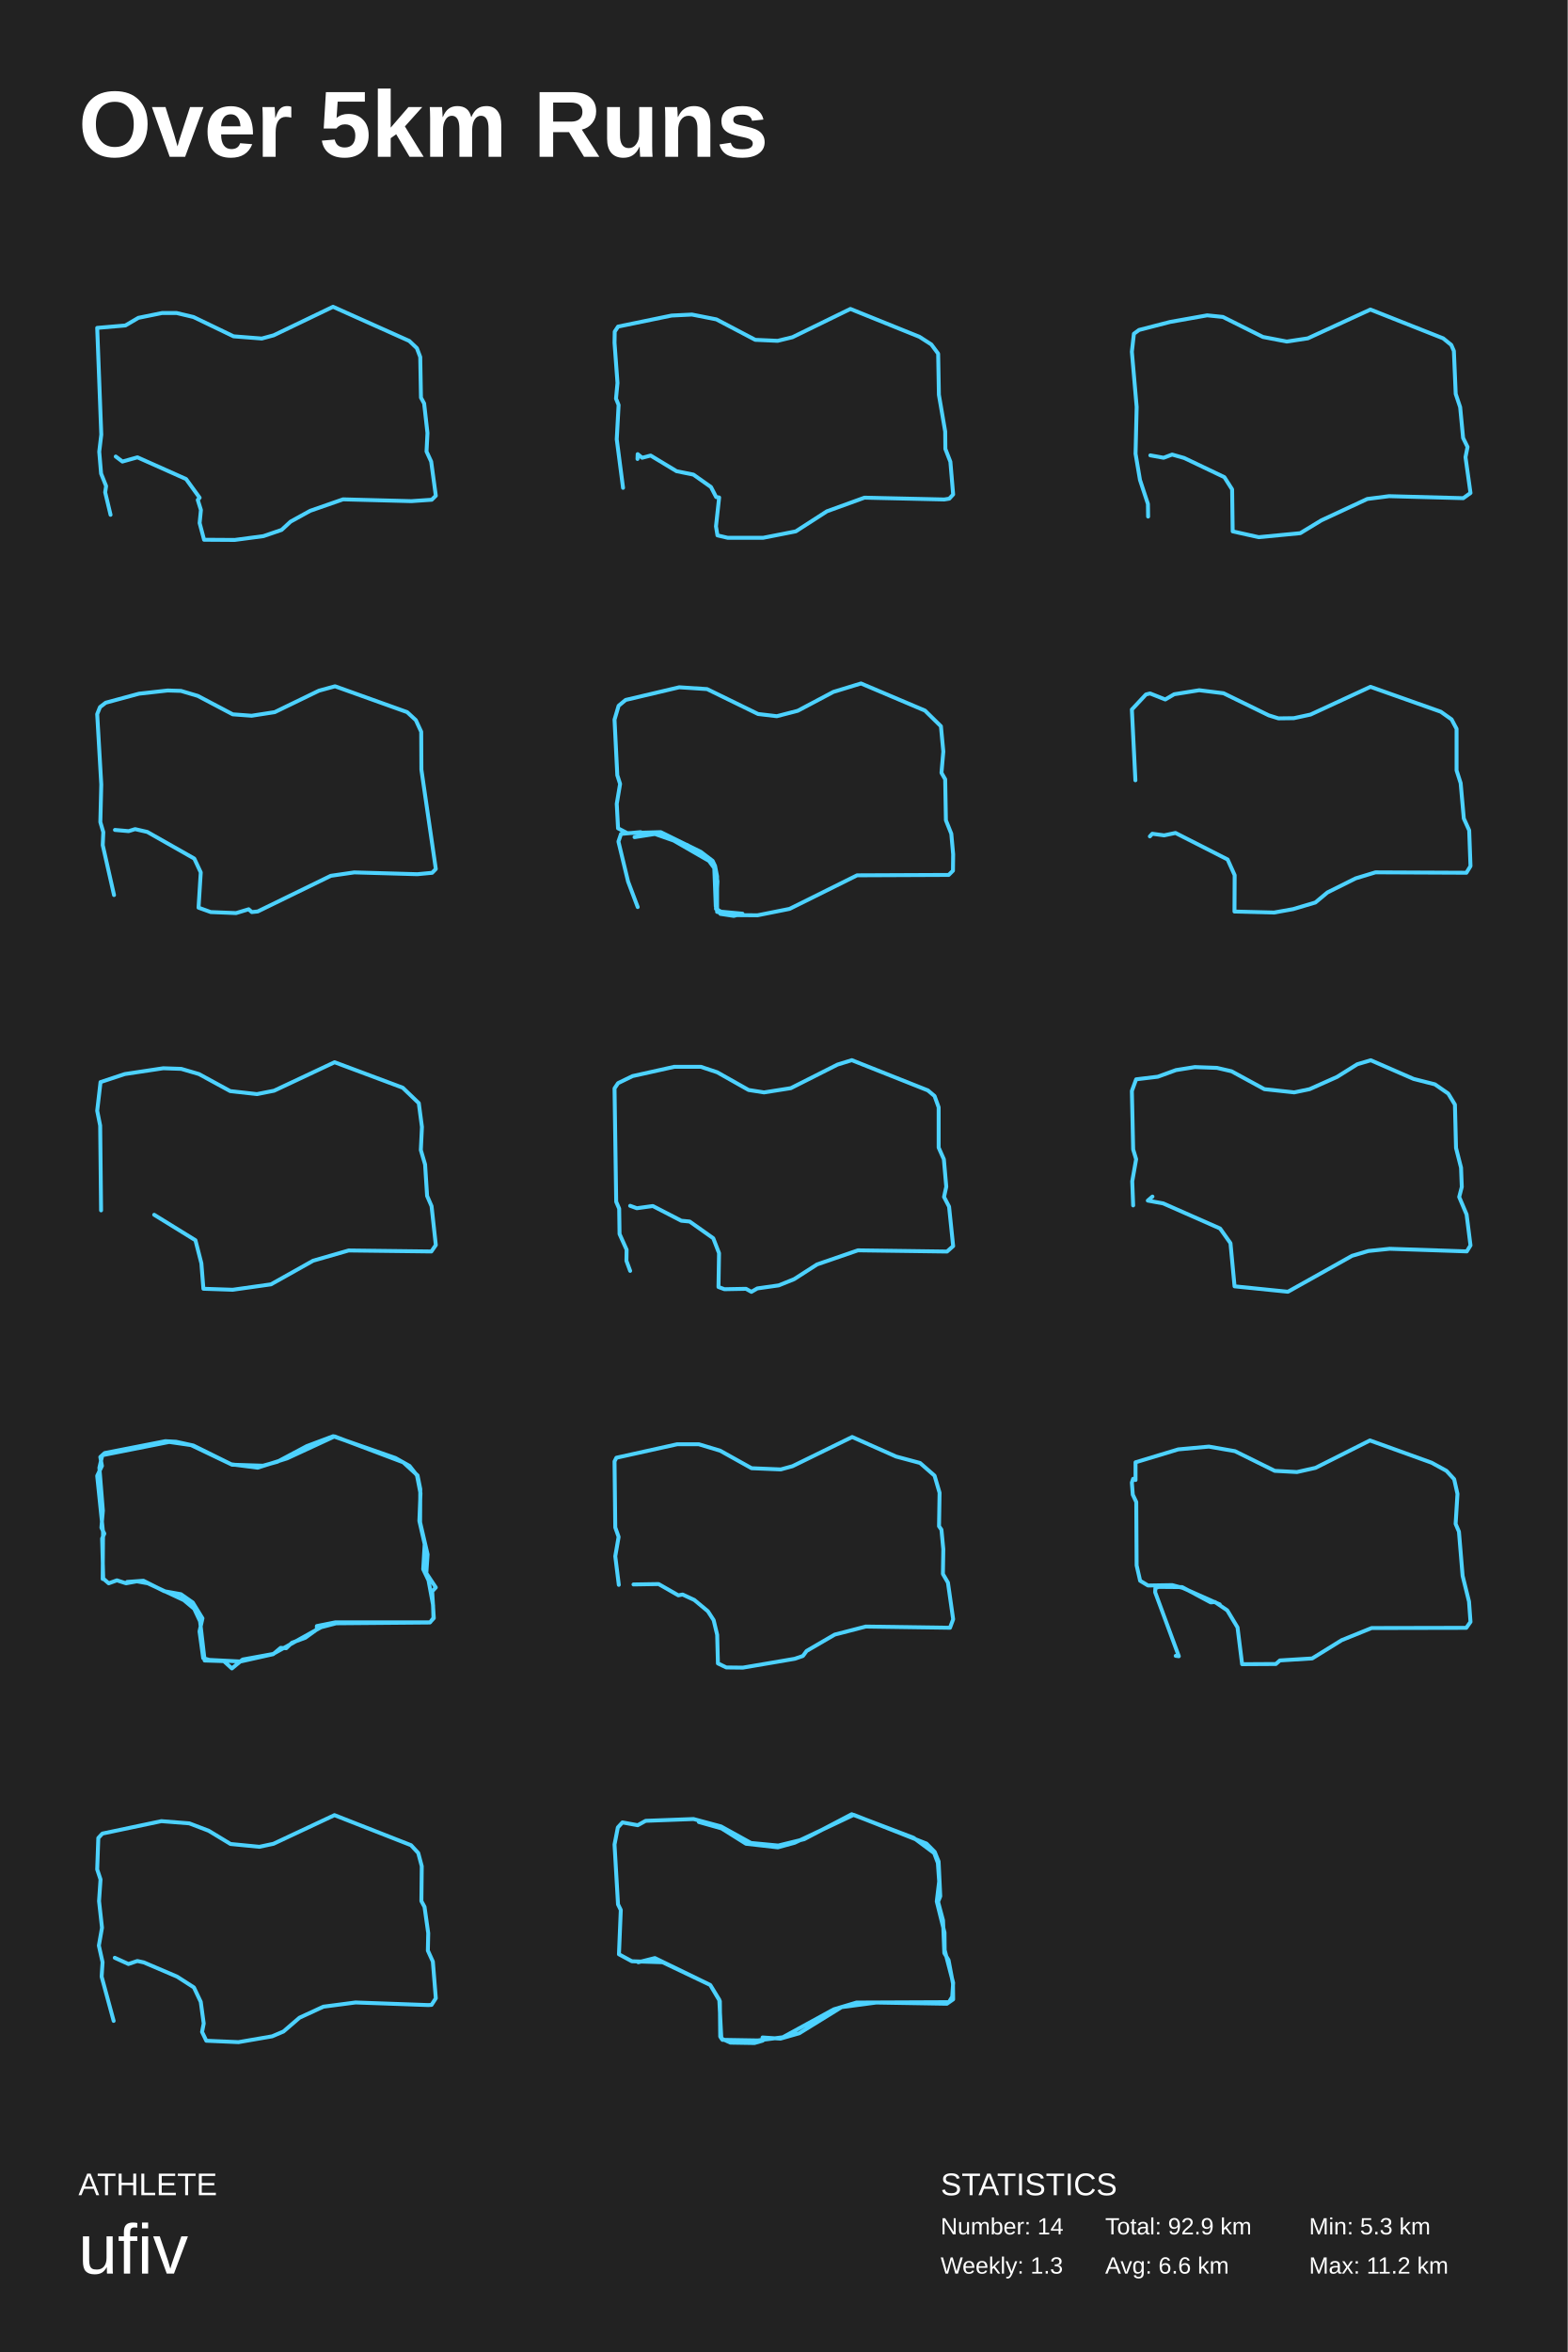
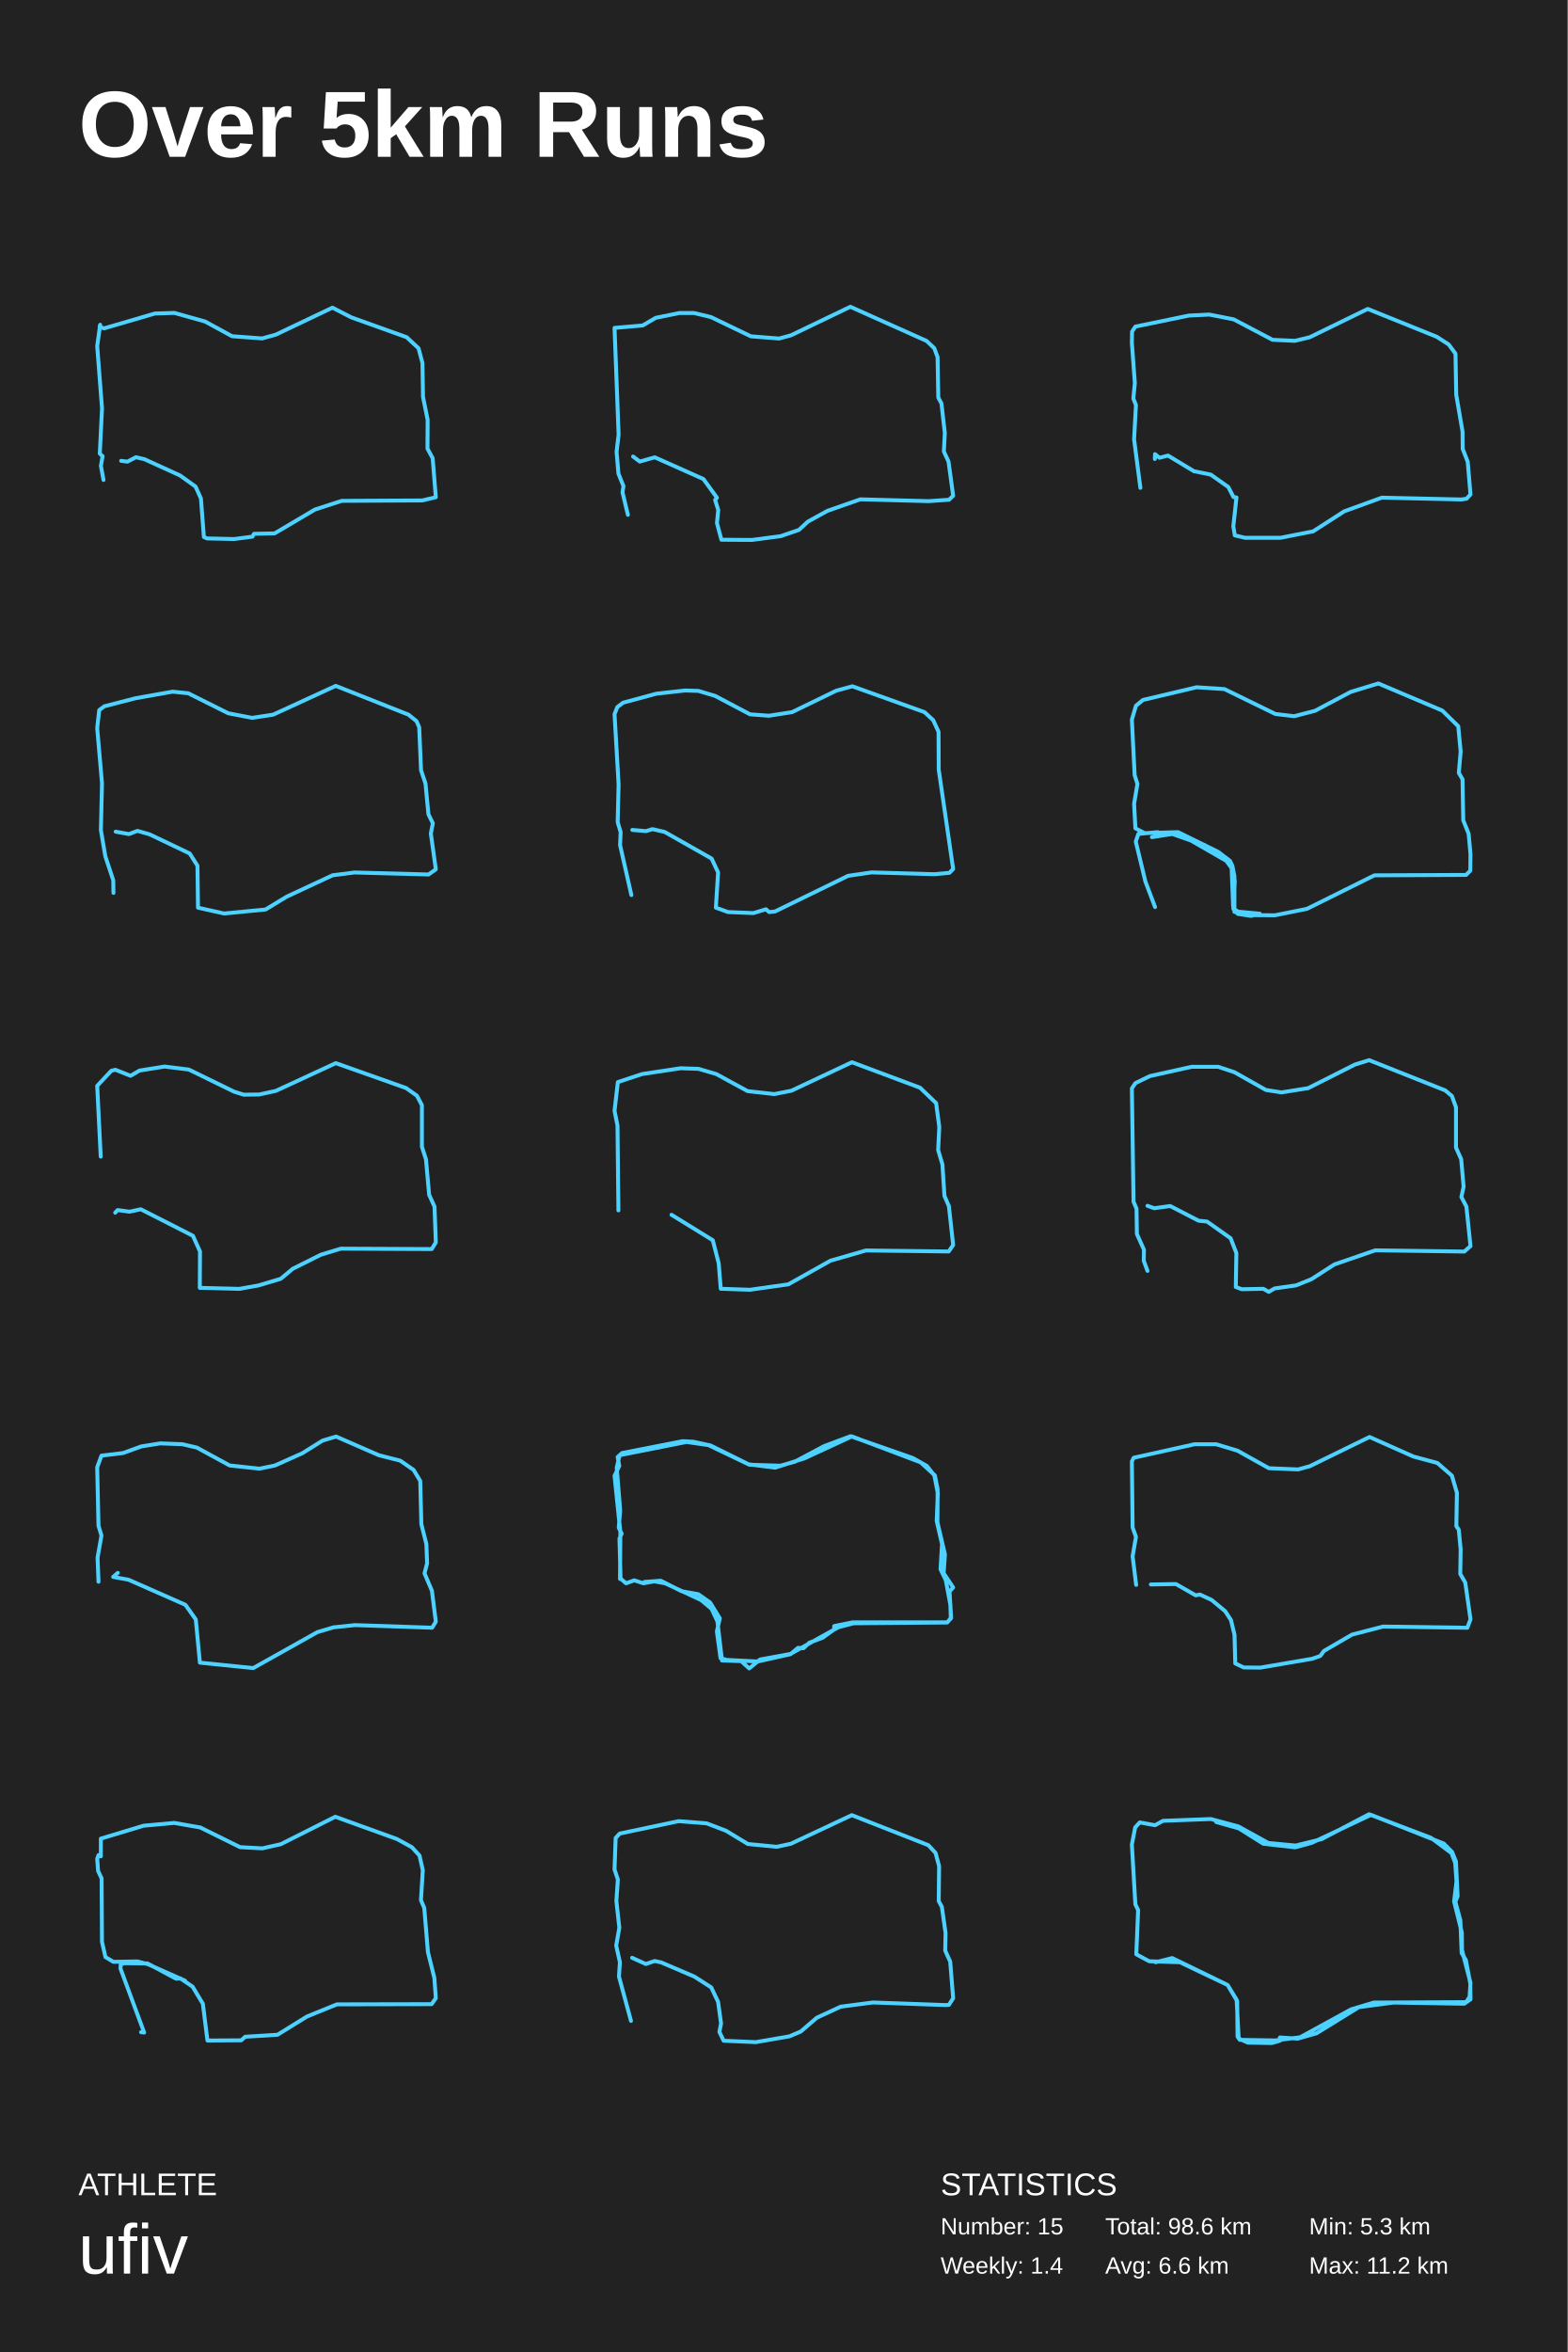
<svg xmlns="http://www.w3.org/2000/svg" baseProfile="full" height="300mm" version="1.1" viewBox="0,0,200,300" width="200mm">
  <defs />
  <rect fill="#222222" height="300" width="200" x="0" y="0" />
  <text fill="#FFFFFF" style="font-size:12px; font-family:Arial; font-weight:bold;" x="10" y="20">Over 5km Runs</text>
  <text fill="#FFFFFF" style="font-size:4px; font-family:Arial" x="10" y="280">ATHLETE</text>
  <text fill="#FFFFFF" style="font-size:9px; font-family:Arial" x="10" y="290">ufiv</text>
  <text fill="#FFFFFF" style="font-size:4px; font-family:Arial" x="120" y="280">STATISTICS</text>
-   <text fill="#FFFFFF" style="font-size:3px; font-family:Arial" x="120" y="285">Number: 14</text>
-   <text fill="#FFFFFF" style="font-size:3px; font-family:Arial" x="120" y="290">Weekly: 1.3</text>
-   <text fill="#FFFFFF" style="font-size:3px; font-family:Arial" x="141" y="285">Total: 92.9 km</text>
+   <text fill="#FFFFFF" style="font-size:3px; font-family:Arial" x="120" y="285">Number: 15</text>
+   <text fill="#FFFFFF" style="font-size:3px; font-family:Arial" x="120" y="290">Weekly: 1.4</text>
+   <text fill="#FFFFFF" style="font-size:3px; font-family:Arial" x="141" y="285">Total: 98.6 km</text>
  <text fill="#FFFFFF" style="font-size:3px; font-family:Arial" x="141" y="290">Avg: 6.6 km</text>
  <text fill="#FFFFFF" style="font-size:3px; font-family:Arial" x="167" y="285">Min: 5.3 km</text>
  <text fill="#FFFFFF" style="font-size:3px; font-family:Arial" x="167" y="290">Max: 11.2 km</text>
-   <polyline fill="none" points="14.767,58.231 15.619,58.872 17.537,58.333 23.739,61.102 25.467,63.486 25.23,63.768 25.632,65.05 25.467,66.717 26.035,68.845 29.94,68.87 33.609,68.383 35.929,67.588 37.065,66.537 39.575,65.153 43.764,63.692 52.475,63.922 55.079,63.743 55.6,63.23 55.008,58.872 54.416,57.59 54.535,55.231 54.109,51.462 53.706,50.719 53.612,45.539 53.186,44.411 52.215,43.488 42.486,39.13 34.911,42.77 33.396,43.181 29.798,42.899 24.685,40.437 22.531,39.924 20.685,39.924 17.655,40.54 15.998,41.514 12.4,41.822 12.921,55.436 12.66,57.615 12.897,60.41 13.536,61.999 13.418,62.794 14.104,65.666" stroke="#4dd2ff" stroke-linecap="round" stroke-linejoin="round" stroke-width="0.5" />
-   <polyline fill="none" points="81.329,58.541 81.352,57.927 81.919,58.388 83.006,58.106 86.313,60.102 88.462,60.537 90.706,62.123 91.367,63.402 91.745,63.453 91.343,67.137 91.532,68.288 92.831,68.595 97.366,68.595 101.523,67.776 105.492,65.218 110.286,63.478 120.466,63.709 121.104,63.606 121.6,63.069 121.246,58.899 120.608,57.262 120.584,55.036 119.781,50.355 119.687,45.11 118.813,43.933 117.301,42.961 108.491,39.405 101.098,43.012 99.209,43.473 96.351,43.345 91.391,40.736 88.273,40.122 85.675,40.249 78.849,41.657 78.424,42.296 78.4,43.729 78.778,48.845 78.589,50.841 78.92,51.659 78.683,56.034 79.486,62.225" stroke="#4dd2ff" stroke-linecap="round" stroke-linejoin="round" stroke-width="0.5" />
-   <polyline fill="none" points="146.756,58.082 148.451,58.388 149.535,57.98 151.066,58.414 156.201,60.863 157.19,62.419 157.261,67.777 160.582,68.517 165.882,68.007 168.568,66.374 174.433,63.644 177.212,63.287 186.681,63.542 187.6,62.879 186.964,58.312 187.223,57.011 186.658,55.863 186.281,51.934 185.716,50.25 185.48,44.765 185.15,43.999 184.114,43.157 174.833,39.483 166.848,43.157 164.163,43.565 161.124,42.979 156.013,40.427 154.01,40.223 149.276,41.065 145.319,42.086 144.659,42.57 144.4,44.867 145.012,51.908 144.871,57.878 145.436,61.22 146.449,64.282 146.473,65.889" stroke="#4dd2ff" stroke-linecap="round" stroke-linejoin="round" stroke-width="0.5" />
-   <polyline fill="none" points="14.665,105.859 16.411,106.012 17.237,105.757 18.794,106.115 24.787,109.513 25.612,111.276 25.329,115.774 26.887,116.336 30.119,116.464 31.723,115.978 32.124,116.336 32.879,116.259 42.199,111.711 45.195,111.276 53.241,111.506 55.128,111.328 55.6,110.842 53.76,98.167 53.736,93.337 53.052,91.855 51.943,90.833 42.741,87.536 40.689,88.098 35.05,90.833 32.101,91.293 29.694,91.114 25.235,88.763 23.088,88.124 21.389,88.073 17.732,88.482 13.485,89.632 12.754,90.194 12.4,91.088 12.919,100.058 12.801,104.862 13.179,106.14 13.108,107.801 14.547,114.164" stroke="#4dd2ff" stroke-linecap="round" stroke-linejoin="round" stroke-width="0.5" />
-   <polyline fill="none" points="80.955,106.779 83.747,106.344 87.674,107.779 90.395,109.47 91.223,110.443 91.483,111.776 91.483,116.311 93.234,116.721 96.641,116.747 100.733,115.927 109.345,111.648 121.032,111.597 121.576,111.058 121.6,108.957 121.363,106.344 120.677,104.627 120.583,99.399 120.11,98.579 120.346,95.863 120.039,92.634 118.004,90.636 109.842,87.176 106.317,88.253 101.774,90.661 99.101,91.353 96.712,91.071 90.205,87.894 86.657,87.663 79.819,89.278 78.92,90.021 78.4,91.789 78.755,98.887 79.11,99.989 78.684,102.526 78.85,105.652 80.032,106.267 84.291,106.139 89.401,108.65 90.915,109.803 91.223,110.443 91.53,112.417 91.341,115.927 91.98,116.286 94.724,116.542 93.612,116.824 91.909,116.568 91.317,115.619 91.128,110.725 90.442,109.803 85.947,107.215 83.463,106.344 82.682,106.497 81.712,106.139 79.228,106.369 78.897,107.343 80.127,112.442 81.357,115.696" stroke="#4dd2ff" stroke-linecap="round" stroke-linejoin="round" stroke-width="0.5" />
-   <polyline fill="none" points="146.696,106.679 147.004,106.346 148.519,106.551 149.963,106.243 156.614,109.628 157.514,111.627 157.49,116.268 162.532,116.396 164.97,115.96 167.811,115.114 169.349,113.832 172.948,112.038 175.48,111.268 187.079,111.32 187.6,110.474 187.434,105.91 186.748,104.397 186.345,99.885 185.825,98.27 185.825,92.963 185.186,91.758 183.813,90.783 174.841,87.604 167.195,91.142 165.065,91.604 163.1,91.629 161.869,91.245 156.094,88.424 152.993,88.04 149.797,88.553 148.661,89.219 146.72,88.45 146.199,88.578 144.4,90.501 144.85,99.526" stroke="#4dd2ff" stroke-linecap="round" stroke-linejoin="round" stroke-width="0.5" />
-   <polyline fill="none" points="19.671,154.948 24.935,158.195 25.69,161.135 25.95,164.382 29.68,164.51 34.567,163.82 39.949,160.803 44.481,159.499 55.033,159.627 55.6,158.809 55.057,153.848 54.49,152.544 54.231,148.53 53.688,146.689 53.83,143.749 53.428,140.706 51.374,138.737 42.687,135.49 34.968,139.121 32.772,139.555 29.373,139.172 25.384,136.998 23.117,136.334 20.828,136.257 15.917,136.998 12.825,138.021 12.4,141.678 12.778,143.57 12.896,154.385" stroke="#4dd2ff" stroke-linecap="round" stroke-linejoin="round" stroke-width="0.5" />
-   <polyline fill="none" points="80.393,153.803 81.247,154.111 83.287,153.829 86.917,155.705 87.984,155.807 90.997,157.94 91.732,159.841 91.661,164.158 92.42,164.441 95.172,164.389 95.86,164.775 96.619,164.338 99.348,163.952 101.317,163.156 104.235,161.28 109.454,159.482 120.817,159.636 121.6,158.942 121.078,153.906 120.438,152.673 120.722,151.362 120.414,147.868 119.75,146.377 119.75,141.238 119.228,139.799 118.374,139.08 108.671,135.225 106.844,135.791 100.89,138.797 97.473,139.337 95.504,139.028 91.495,136.767 89.408,136.073 86.015,136.073 80.701,137.255 78.851,138.155 78.4,138.823 78.614,153.289 78.993,154.163 79.041,157.4 79.942,159.404 79.918,160.818 80.393,162.102" stroke="#4dd2ff" stroke-linecap="round" stroke-linejoin="round" stroke-width="0.5" />
-   <polyline fill="none" points="147.025,152.625 146.433,153.138 148.396,153.496 155.655,156.697 156.979,158.567 157.5,164.073 164.309,164.764 172.491,160.18 174.571,159.566 177.291,159.284 187.127,159.617 187.6,158.849 187.103,154.905 186.158,152.677 186.489,151.396 186.394,148.937 185.756,146.428 185.614,140.896 184.763,139.487 183.06,138.309 180.341,137.617 174.879,135.236 173.153,135.748 170.575,137.361 167.076,138.924 165.113,139.333 161.306,138.924 157.121,136.644 155.253,136.209 152.439,136.106 150.028,136.491 147.71,137.336 144.944,137.669 144.4,139.154 144.566,146.607 144.944,147.862 144.447,150.679 144.566,153.752" stroke="#4dd2ff" stroke-linecap="round" stroke-linejoin="round" stroke-width="0.5" />
-   <polyline fill="none" points="16.223,201.775 18.298,201.624 20.956,202.962 23.078,203.341 24.593,204.401 25.829,206.421 25.456,208.088 25.922,211.497 26.715,211.724 30.678,211.926 34.851,210.992 35.807,210.184 36.506,210.234 37.252,209.527 38.954,208.896 40.423,207.835 40.423,207.406 42.801,206.926 54.877,206.926 55.297,206.371 55.25,204.73 54.667,201.573 53.991,200.159 54.178,196.952 53.502,193.998 53.642,190.463 53.199,188.19 52.243,186.978 50.448,185.968 42.498,183.19 39.141,184.453 35.387,186.448 33.545,186.953 29.605,186.827 24.383,184.327 21.586,183.923 13.053,185.614 12.68,187.205 13.123,192.685 12.936,194.857 13.309,195.614 13.029,196.245 13.169,201.346 13.869,201.952 14.918,201.573 16.084,201.952 17.459,201.7 18.858,201.952 23.451,204.098 24.779,205.209 25.526,206.8 26.108,211.8 28.556,211.876 29.582,212.81 30.958,211.674 34.828,210.967 40.959,207.558 42.894,207.053 54.831,206.952 55.344,206.396 55.134,202.987 55.6,202.482 54.388,200.664 54.551,198.265 53.595,194.175 53.618,189.933 53.269,188.19 51.45,186.524 42.684,183.215 36.623,186.018 32.869,187.205 29.512,186.776 24.663,184.377 22.471,183.897 21.096,183.822 13.356,185.337 12.796,185.842 13.006,186.978 12.4,188.241 13.146,195.463 13.099,201.397" stroke="#4dd2ff" stroke-linecap="round" stroke-linejoin="round" stroke-width="0.5" />
-   <polyline fill="none" points="80.82,202.099 84.022,202.047 86.537,203.486 87.083,203.383 88.577,204.077 90.309,205.516 91.044,206.647 91.495,208.522 91.59,212.171 92.658,212.685 94.769,212.71 101.388,211.58 102.432,211.22 102.906,210.578 106.488,208.496 110.45,207.469 121.197,207.623 121.6,206.544 120.936,201.867 120.295,200.762 120.343,197.602 120.105,195.11 119.797,194.673 119.868,190.407 119.228,188.223 117.377,186.604 114.317,185.782 108.718,183.29 101.103,187.016 99.609,187.427 95.884,187.273 91.875,185.037 89.147,184.215 86.395,184.215 78.637,185.936 78.4,186.399 78.495,194.827 78.922,196.035 78.495,198.501 78.946,202.15" stroke="#4dd2ff" stroke-linecap="round" stroke-linejoin="round" stroke-width="0.5" />
-   <polyline fill="none" points="149.993,211.206 150.391,211.256 147.372,203.095 147.395,202.588 147.793,202.411 150.812,202.436 154.463,204.388 155.001,204.337 156.569,205.402 157.88,207.581 158.465,212.27 162.771,212.245 163.285,211.789 167.404,211.535 171.172,209.203 174.986,207.657 187.062,207.632 187.6,206.872 187.413,204.286 186.594,200.991 186.126,195.364 185.704,194.376 185.938,190.548 185.517,188.673 184.534,187.608 182.639,186.569 174.776,183.73 167.825,187.228 165.462,187.76 162.63,187.608 157.552,185.098 154.229,184.515 150.321,184.87 144.868,186.518 144.868,188.774 144.564,188.622 144.4,189.103 144.517,190.65 144.962,191.587 145.008,199.673 145.453,201.625 146.459,202.233 149.548,202.183 150.882,202.537 155.61,204.641" stroke="#4dd2ff" stroke-linecap="round" stroke-linejoin="round" stroke-width="0.5" />
-   <polyline fill="none" points="14.641,249.718 16.387,250.511 17.52,250.127 18.346,250.306 22.592,252.121 24.739,253.5 25.612,255.34 25.99,258.1 25.778,259.173 26.32,260.298 30.426,260.477 34.72,259.736 36.159,259.122 38.211,257.359 41.255,255.954 45.36,255.417 54.633,255.749 55.057,255.724 55.6,254.88 55.223,250.204 54.585,248.799 54.633,246.575 54.161,243.228 53.76,242.487 53.807,238.04 53.359,236.353 52.438,235.357 42.671,231.523 34.885,235.178 33.092,235.561 29.411,235.203 26.627,233.517 24.15,232.571 20.587,232.29 13.061,233.874 12.542,234.437 12.4,238.449 12.825,239.727 12.636,242.487 13.013,245.885 12.612,248.16 13.084,250.281 12.966,252.121 14.5,257.768" stroke="#4dd2ff" stroke-linecap="round" stroke-linejoin="round" stroke-width="0.5" />
-   <polyline fill="none" points="81.43,250.287 83.545,249.753 90.615,253.188 91.837,255.249 91.884,259.778 92.166,260.185 96.676,260.261 99.871,259.854 106.378,256.292 109.267,255.427 121.06,255.376 121.483,254.689 121.6,252.908 120.519,248.735 120.496,246.496 119.509,242.527 119.815,239.983 119.65,237.617 119.18,236.37 116.549,234.411 108.656,231.408 102.596,234.589 99.284,235.403 95.807,235.072 91.978,232.96 88.478,232.019 82.37,232.248 81.36,232.808 79.41,232.451 78.823,233.088 78.4,235.276 78.846,242.909 79.199,243.621 78.964,249.27 80.608,250.16 84.531,250.287 90.615,253.188 91.766,255.071 92.025,260.007 93.176,260.541 96.253,260.592 97.31,260.286 97.287,259.879 99.565,260.032 101.962,259.345 107.364,256.012 111.781,255.427 120.801,255.58 121.6,255.02 121.577,253.01 121.013,250.008 120.472,249.117 120.308,244.944 119.674,242.578 119.956,241.866 119.744,237.439 119.251,236.217 118.194,235.149 108.915,231.485 101.374,235.047 99.237,235.632 95.173,235.174 92.048,233.215 89.159,232.401" stroke="#4dd2ff" stroke-linecap="round" stroke-linejoin="round" stroke-width="0.5" />
+   <polyline fill="none" points="15.454,58.782 16.258,58.884 17.347,58.32 18.436,58.577 22.981,60.653 24.946,62.064 25.632,63.576 26.011,68.499 26.413,68.678 29.869,68.755 32.213,68.447 32.402,68.088 35.03,68.037 40.19,64.986 43.599,63.884 53.872,63.833 55.6,63.422 55.198,58.449 54.535,57.218 54.558,53.552 53.967,50.629 53.896,46.321 53.399,44.424 51.884,43.014 44.806,40.476 42.415,39.245 35.195,42.681 33.444,43.168 29.609,42.886 26.177,41.014 22.247,39.912 19.762,39.989 13.276,41.886 12.708,41.681 12.779,41.424 12.4,44.142 13.015,52.09 12.731,57.859 13.086,58.192 12.873,59.423 13.205,61.217" stroke="#4dd2ff" stroke-linecap="round" stroke-linejoin="round" stroke-width="0.5" />
+   <polyline fill="none" points="80.767,58.231 81.619,58.872 83.537,58.333 89.739,61.102 91.467,63.486 91.23,63.768 91.632,65.05 91.467,66.717 92.035,68.845 95.94,68.87 99.609,68.383 101.929,67.588 103.065,66.537 105.575,65.153 109.764,63.692 118.475,63.922 121.079,63.743 121.6,63.23 121.008,58.872 120.416,57.59 120.535,55.231 120.109,51.462 119.706,50.719 119.612,45.539 119.186,44.411 118.215,43.488 108.486,39.13 100.911,42.77 99.396,43.181 95.798,42.899 90.685,40.437 88.531,39.924 86.685,39.924 83.655,40.54 81.998,41.514 78.4,41.822 78.921,55.436 78.66,57.615 78.897,60.41 79.536,61.999 79.418,62.794 80.104,65.666" stroke="#4dd2ff" stroke-linecap="round" stroke-linejoin="round" stroke-width="0.5" />
+   <polyline fill="none" points="147.329,58.541 147.352,57.927 147.919,58.388 149.006,58.106 152.313,60.102 154.462,60.537 156.706,62.123 157.367,63.402 157.745,63.453 157.343,67.137 157.532,68.288 158.831,68.595 163.366,68.595 167.523,67.776 171.492,65.218 176.286,63.478 186.466,63.709 187.104,63.606 187.6,63.069 187.246,58.899 186.608,57.262 186.584,55.036 185.781,50.355 185.687,45.11 184.813,43.933 183.301,42.961 174.491,39.405 167.098,43.012 165.209,43.473 162.351,43.345 157.391,40.736 154.273,40.122 151.675,40.249 144.849,41.657 144.424,42.296 144.4,43.729 144.778,48.845 144.589,50.841 144.92,51.659 144.683,56.034 145.486,62.225" stroke="#4dd2ff" stroke-linecap="round" stroke-linejoin="round" stroke-width="0.5" />
+   <polyline fill="none" points="14.756,106.082 16.451,106.388 17.535,105.98 19.066,106.414 24.201,108.863 25.19,110.419 25.261,115.777 28.582,116.517 33.882,116.007 36.568,114.374 42.433,111.644 45.212,111.287 54.681,111.542 55.6,110.879 54.964,106.312 55.223,105.011 54.658,103.863 54.281,99.934 53.716,98.25 53.48,92.765 53.15,91.999 52.114,91.157 42.833,87.483 34.848,91.157 32.163,91.565 29.124,90.979 24.013,88.427 22.01,88.223 17.276,89.065 13.319,90.086 12.659,90.57 12.4,92.867 13.012,99.908 12.871,105.878 13.436,109.22 14.449,112.282 14.473,113.889" stroke="#4dd2ff" stroke-linecap="round" stroke-linejoin="round" stroke-width="0.5" />
+   <polyline fill="none" points="80.665,105.859 82.411,106.012 83.237,105.757 84.794,106.115 90.787,109.513 91.612,111.276 91.329,115.774 92.887,116.336 96.119,116.464 97.723,115.978 98.124,116.336 98.879,116.259 108.199,111.711 111.195,111.276 119.241,111.506 121.128,111.328 121.6,110.842 119.76,98.167 119.736,93.337 119.052,91.855 117.943,90.833 108.741,87.536 106.689,88.098 101.05,90.833 98.101,91.293 95.694,91.114 91.235,88.763 89.088,88.124 87.389,88.073 83.732,88.482 79.485,89.632 78.754,90.194 78.4,91.088 78.919,100.058 78.801,104.862 79.179,106.14 79.108,107.801 80.547,114.164" stroke="#4dd2ff" stroke-linecap="round" stroke-linejoin="round" stroke-width="0.5" />
+   <polyline fill="none" points="146.955,106.779 149.747,106.344 153.674,107.779 156.395,109.47 157.223,110.443 157.483,111.776 157.483,116.311 159.234,116.721 162.641,116.747 166.733,115.927 175.345,111.648 187.032,111.597 187.576,111.058 187.6,108.957 187.363,106.344 186.677,104.627 186.583,99.399 186.11,98.579 186.346,95.863 186.039,92.634 184.004,90.636 175.842,87.176 172.317,88.253 167.774,90.661 165.101,91.353 162.712,91.071 156.205,87.894 152.657,87.663 145.819,89.278 144.92,90.021 144.4,91.789 144.755,98.887 145.11,99.989 144.684,102.526 144.85,105.652 146.032,106.267 150.291,106.139 155.401,108.65 156.915,109.803 157.223,110.443 157.53,112.417 157.341,115.927 157.98,116.286 160.724,116.542 159.612,116.824 157.909,116.568 157.317,115.619 157.128,110.725 156.442,109.803 151.947,107.215 149.463,106.344 148.682,106.497 147.712,106.139 145.228,106.369 144.897,107.343 146.127,112.442 147.357,115.696" stroke="#4dd2ff" stroke-linecap="round" stroke-linejoin="round" stroke-width="0.5" />
+   <polyline fill="none" points="14.696,154.679 15.004,154.346 16.519,154.551 17.963,154.243 24.614,157.628 25.514,159.627 25.49,164.268 30.532,164.396 32.97,163.96 35.811,163.114 37.349,161.832 40.948,160.038 43.48,159.268 55.079,159.32 55.6,158.474 55.434,153.91 54.748,152.397 54.345,147.885 53.825,146.27 53.825,140.963 53.186,139.758 51.813,138.783 42.841,135.604 35.195,139.142 33.065,139.604 31.1,139.629 29.869,139.245 24.094,136.424 20.993,136.04 17.797,136.553 16.661,137.219 14.72,136.45 14.199,136.578 12.4,138.501 12.85,147.526" stroke="#4dd2ff" stroke-linecap="round" stroke-linejoin="round" stroke-width="0.5" />
+   <polyline fill="none" points="85.671,154.948 90.935,158.195 91.69,161.135 91.95,164.382 95.68,164.51 100.567,163.82 105.949,160.803 110.481,159.499 121.033,159.627 121.6,158.809 121.057,153.848 120.49,152.544 120.231,148.53 119.688,146.689 119.83,143.749 119.428,140.706 117.374,138.737 108.687,135.49 100.968,139.121 98.772,139.555 95.373,139.172 91.384,136.998 89.117,136.334 86.828,136.257 81.917,136.998 78.825,138.021 78.4,141.678 78.778,143.57 78.896,154.385" stroke="#4dd2ff" stroke-linecap="round" stroke-linejoin="round" stroke-width="0.5" />
+   <polyline fill="none" points="146.393,153.803 147.247,154.111 149.287,153.829 152.917,155.705 153.984,155.807 156.997,157.94 157.732,159.841 157.661,164.158 158.42,164.441 161.172,164.389 161.86,164.775 162.619,164.338 165.348,163.952 167.317,163.156 170.235,161.28 175.454,159.482 186.817,159.636 187.6,158.942 187.078,153.906 186.438,152.673 186.722,151.362 186.414,147.868 185.75,146.377 185.75,141.238 185.228,139.799 184.374,139.08 174.671,135.225 172.844,135.791 166.89,138.797 163.473,139.337 161.504,139.028 157.495,136.767 155.408,136.073 152.015,136.073 146.701,137.255 144.851,138.155 144.4,138.823 144.614,153.289 144.993,154.163 145.041,157.4 145.942,159.404 145.918,160.818 146.393,162.102" stroke="#4dd2ff" stroke-linecap="round" stroke-linejoin="round" stroke-width="0.5" />
+   <polyline fill="none" points="15.025,200.625 14.433,201.138 16.396,201.496 23.655,204.697 24.979,206.567 25.5,212.073 32.309,212.764 40.491,208.18 42.571,207.566 45.291,207.284 55.127,207.617 55.6,206.849 55.103,202.905 54.158,200.677 54.489,199.396 54.394,196.937 53.756,194.428 53.614,188.896 52.763,187.487 51.06,186.309 48.341,185.617 42.879,183.236 41.153,183.748 38.575,185.361 35.076,186.924 33.113,187.333 29.306,186.924 25.121,184.644 23.253,184.209 20.439,184.106 18.028,184.491 15.71,185.336 12.944,185.669 12.4,187.154 12.566,194.607 12.944,195.862 12.447,198.679 12.566,201.752" stroke="#4dd2ff" stroke-linecap="round" stroke-linejoin="round" stroke-width="0.5" />
+   <polyline fill="none" points="82.223,201.775 84.298,201.624 86.956,202.962 89.078,203.341 90.593,204.401 91.829,206.421 91.456,208.088 91.922,211.497 92.715,211.724 96.678,211.926 100.851,210.992 101.807,210.184 102.506,210.234 103.252,209.527 104.954,208.896 106.423,207.835 106.423,207.406 108.801,206.926 120.877,206.926 121.297,206.371 121.25,204.73 120.667,201.573 119.991,200.159 120.178,196.952 119.502,193.998 119.642,190.463 119.199,188.19 118.243,186.978 116.448,185.968 108.498,183.19 105.141,184.453 101.387,186.448 99.545,186.953 95.605,186.827 90.383,184.327 87.586,183.923 79.053,185.614 78.68,187.205 79.123,192.685 78.936,194.857 79.309,195.614 79.029,196.245 79.169,201.346 79.869,201.952 80.918,201.573 82.084,201.952 83.459,201.7 84.858,201.952 89.451,204.098 90.779,205.209 91.526,206.8 92.108,211.8 94.556,211.876 95.582,212.81 96.958,211.674 100.828,210.967 106.959,207.558 108.894,207.053 120.831,206.952 121.344,206.396 121.134,202.987 121.6,202.482 120.388,200.664 120.551,198.265 119.595,194.175 119.618,189.933 119.269,188.19 117.45,186.524 108.684,183.215 102.623,186.018 98.869,187.205 95.512,186.776 90.663,184.377 88.471,183.897 87.096,183.822 79.356,185.337 78.796,185.842 79.006,186.978 78.4,188.241 79.146,195.463 79.099,201.397" stroke="#4dd2ff" stroke-linecap="round" stroke-linejoin="round" stroke-width="0.5" />
+   <polyline fill="none" points="146.82,202.099 150.022,202.047 152.537,203.486 153.083,203.383 154.577,204.077 156.309,205.516 157.044,206.647 157.495,208.522 157.59,212.171 158.658,212.685 160.769,212.71 167.388,211.58 168.432,211.22 168.906,210.578 172.488,208.496 176.45,207.469 187.197,207.623 187.6,206.544 186.936,201.867 186.295,200.762 186.343,197.602 186.105,195.11 185.797,194.673 185.868,190.407 185.228,188.223 183.377,186.604 180.317,185.782 174.718,183.29 167.103,187.016 165.609,187.427 161.884,187.273 157.875,185.037 155.147,184.215 152.395,184.215 144.637,185.936 144.4,186.399 144.495,194.827 144.922,196.035 144.495,198.501 144.946,202.15" stroke="#4dd2ff" stroke-linecap="round" stroke-linejoin="round" stroke-width="0.5" />
+   <polyline fill="none" points="17.993,259.206 18.391,259.256 15.372,251.095 15.395,250.588 15.793,250.411 18.812,250.436 22.463,252.388 23.001,252.337 24.569,253.402 25.88,255.581 26.465,260.27 30.771,260.245 31.285,259.789 35.404,259.535 39.172,257.203 42.986,255.657 55.062,255.632 55.6,254.872 55.413,252.286 54.594,248.991 54.126,243.364 53.704,242.376 53.938,238.548 53.517,236.673 52.534,235.608 50.639,234.569 42.776,231.73 35.825,235.228 33.462,235.76 30.63,235.608 25.552,233.098 22.229,232.515 18.321,232.87 12.868,234.518 12.868,236.774 12.564,236.622 12.4,237.103 12.517,238.65 12.962,239.587 13.008,247.673 13.453,249.625 14.459,250.233 17.548,250.183 18.882,250.537 23.61,252.641" stroke="#4dd2ff" stroke-linecap="round" stroke-linejoin="round" stroke-width="0.5" />
+   <polyline fill="none" points="80.641,249.718 82.387,250.511 83.52,250.127 84.346,250.306 88.592,252.121 90.739,253.5 91.612,255.34 91.99,258.1 91.778,259.173 92.32,260.298 96.426,260.477 100.72,259.736 102.159,259.122 104.211,257.359 107.255,255.954 111.36,255.417 120.633,255.749 121.057,255.724 121.6,254.88 121.223,250.204 120.585,248.799 120.633,246.575 120.161,243.228 119.76,242.487 119.807,238.04 119.359,236.353 118.438,235.357 108.671,231.523 100.885,235.178 99.092,235.561 95.411,235.203 92.627,233.517 90.15,232.571 86.587,232.29 79.061,233.874 78.542,234.437 78.4,238.449 78.825,239.727 78.636,242.487 79.013,245.885 78.612,248.16 79.084,250.281 78.966,252.121 80.5,257.768" stroke="#4dd2ff" stroke-linecap="round" stroke-linejoin="round" stroke-width="0.5" />
+   <polyline fill="none" points="147.43,250.287 149.545,249.753 156.615,253.188 157.837,255.249 157.884,259.778 158.166,260.185 162.676,260.261 165.871,259.854 172.378,256.292 175.267,255.427 187.06,255.376 187.483,254.689 187.6,252.908 186.519,248.735 186.496,246.496 185.509,242.527 185.815,239.983 185.65,237.617 185.18,236.37 182.549,234.411 174.656,231.408 168.596,234.589 165.284,235.403 161.807,235.072 157.978,232.96 154.478,232.019 148.37,232.248 147.36,232.808 145.41,232.451 144.823,233.088 144.4,235.276 144.846,242.909 145.199,243.621 144.964,249.27 146.608,250.16 150.531,250.287 156.615,253.188 157.766,255.071 158.025,260.007 159.176,260.541 162.253,260.592 163.31,260.286 163.287,259.879 165.565,260.032 167.962,259.345 173.364,256.012 177.781,255.427 186.801,255.58 187.6,255.02 187.577,253.01 187.013,250.008 186.472,249.117 186.308,244.944 185.674,242.578 185.956,241.866 185.744,237.439 185.251,236.217 184.194,235.149 174.915,231.485 167.374,235.047 165.237,235.632 161.173,235.174 158.048,233.215 155.159,232.401" stroke="#4dd2ff" stroke-linecap="round" stroke-linejoin="round" stroke-width="0.5" />
</svg>
